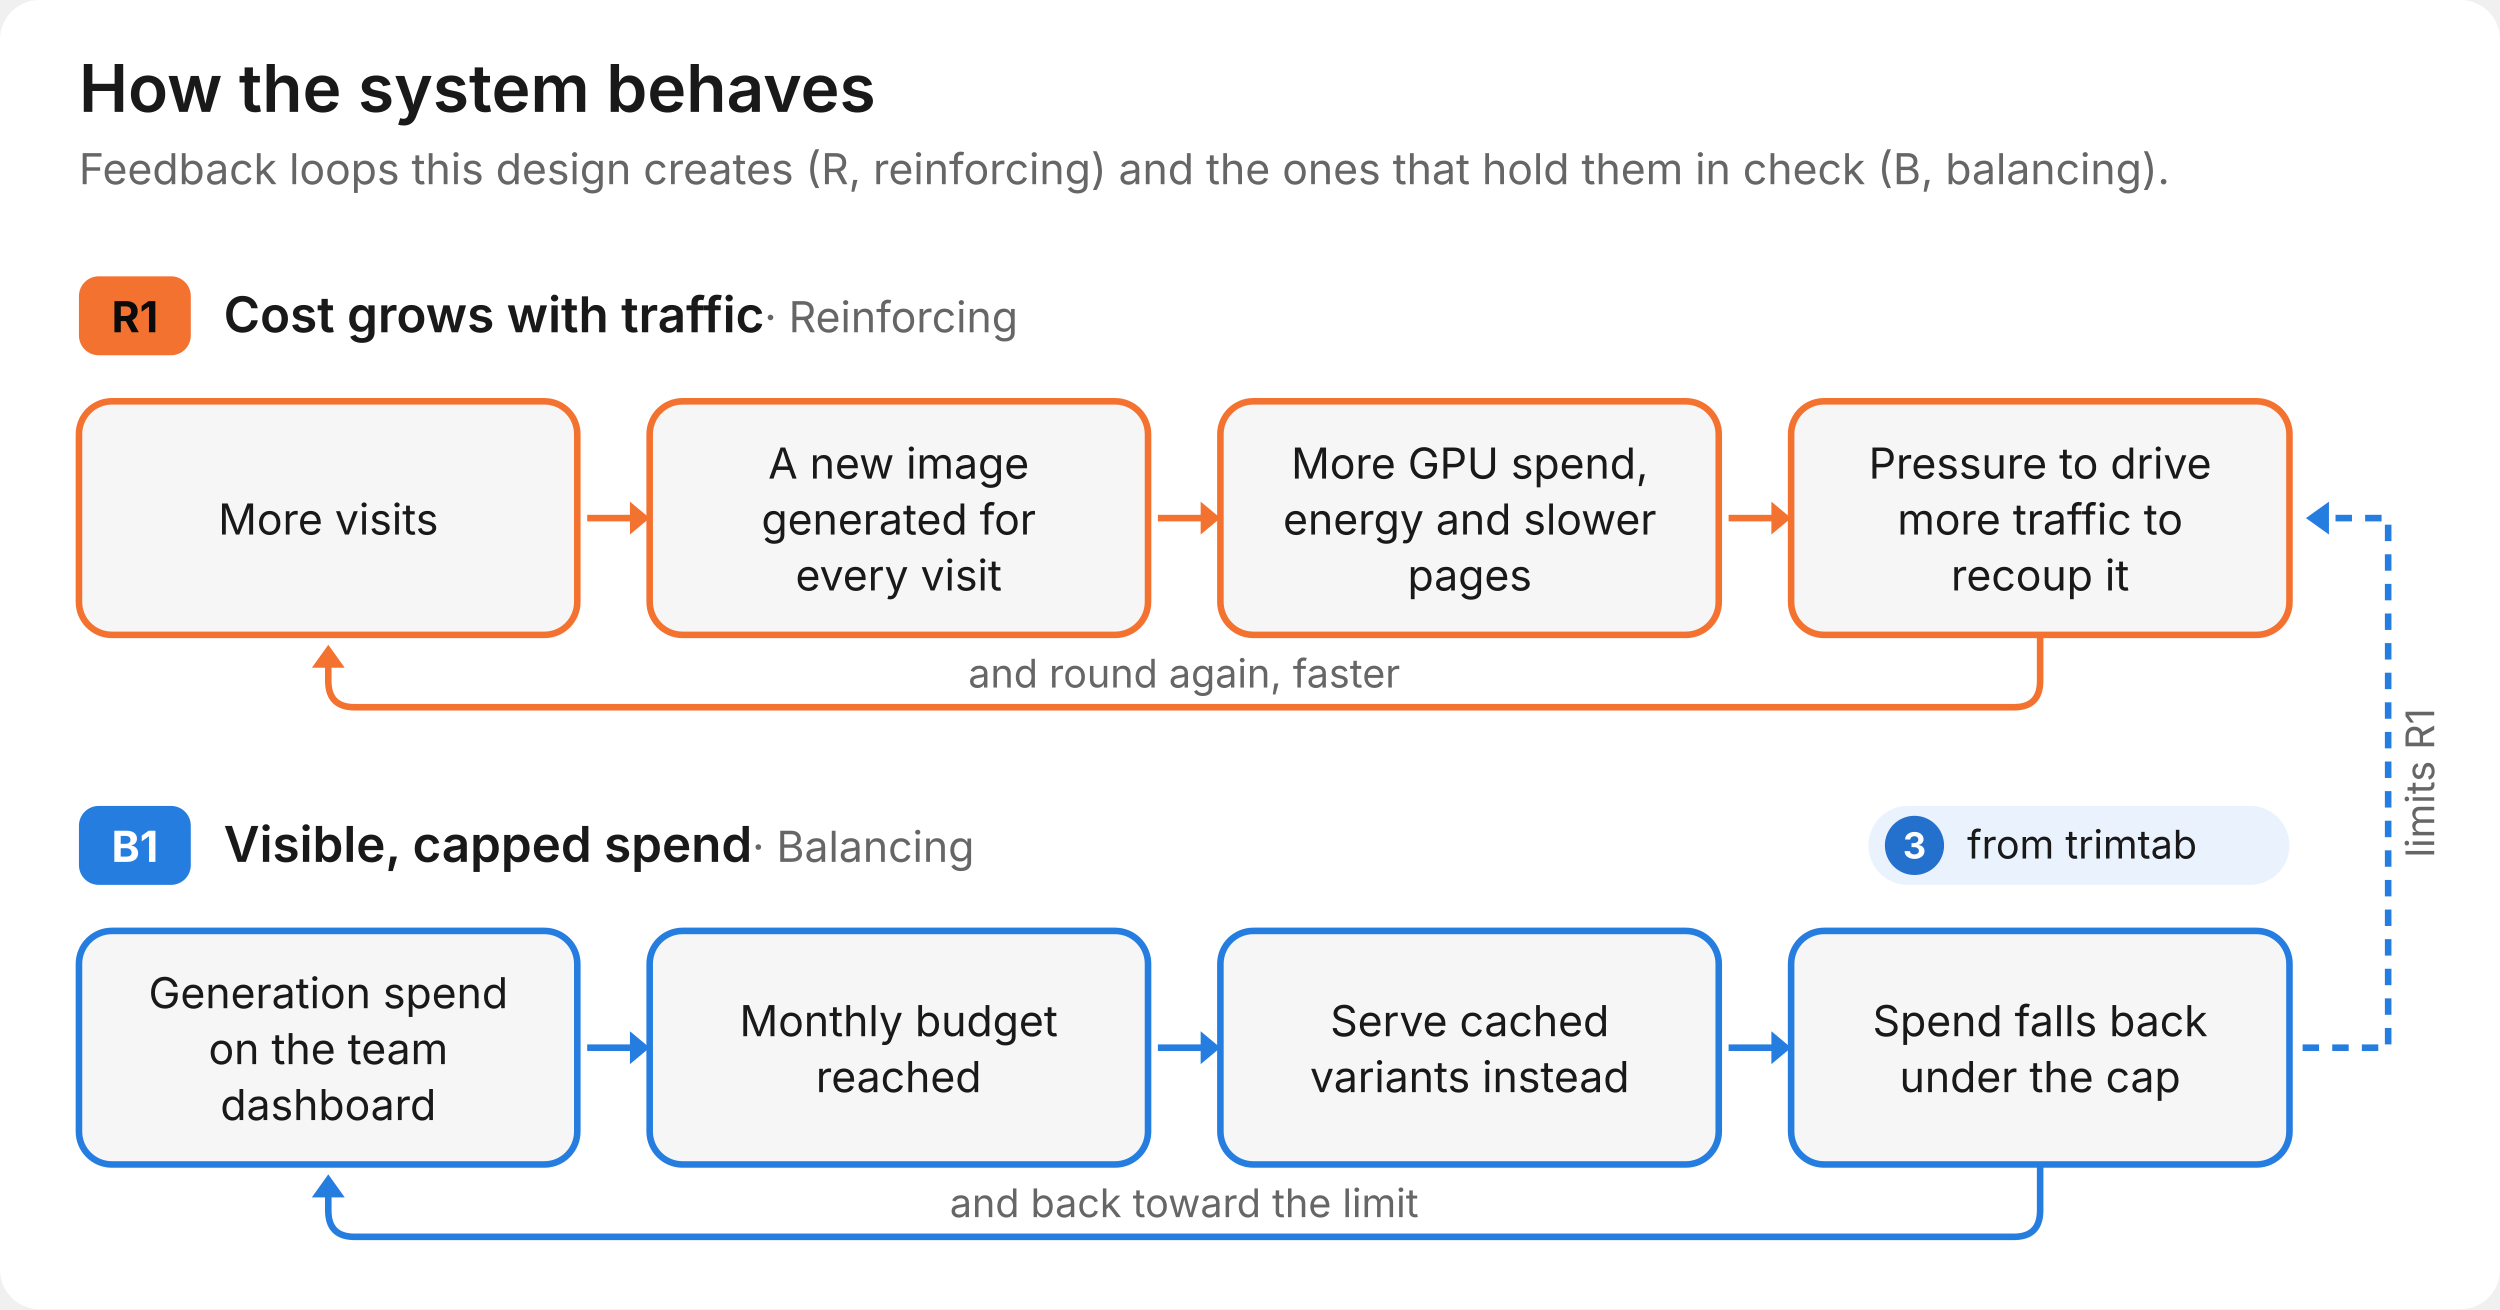
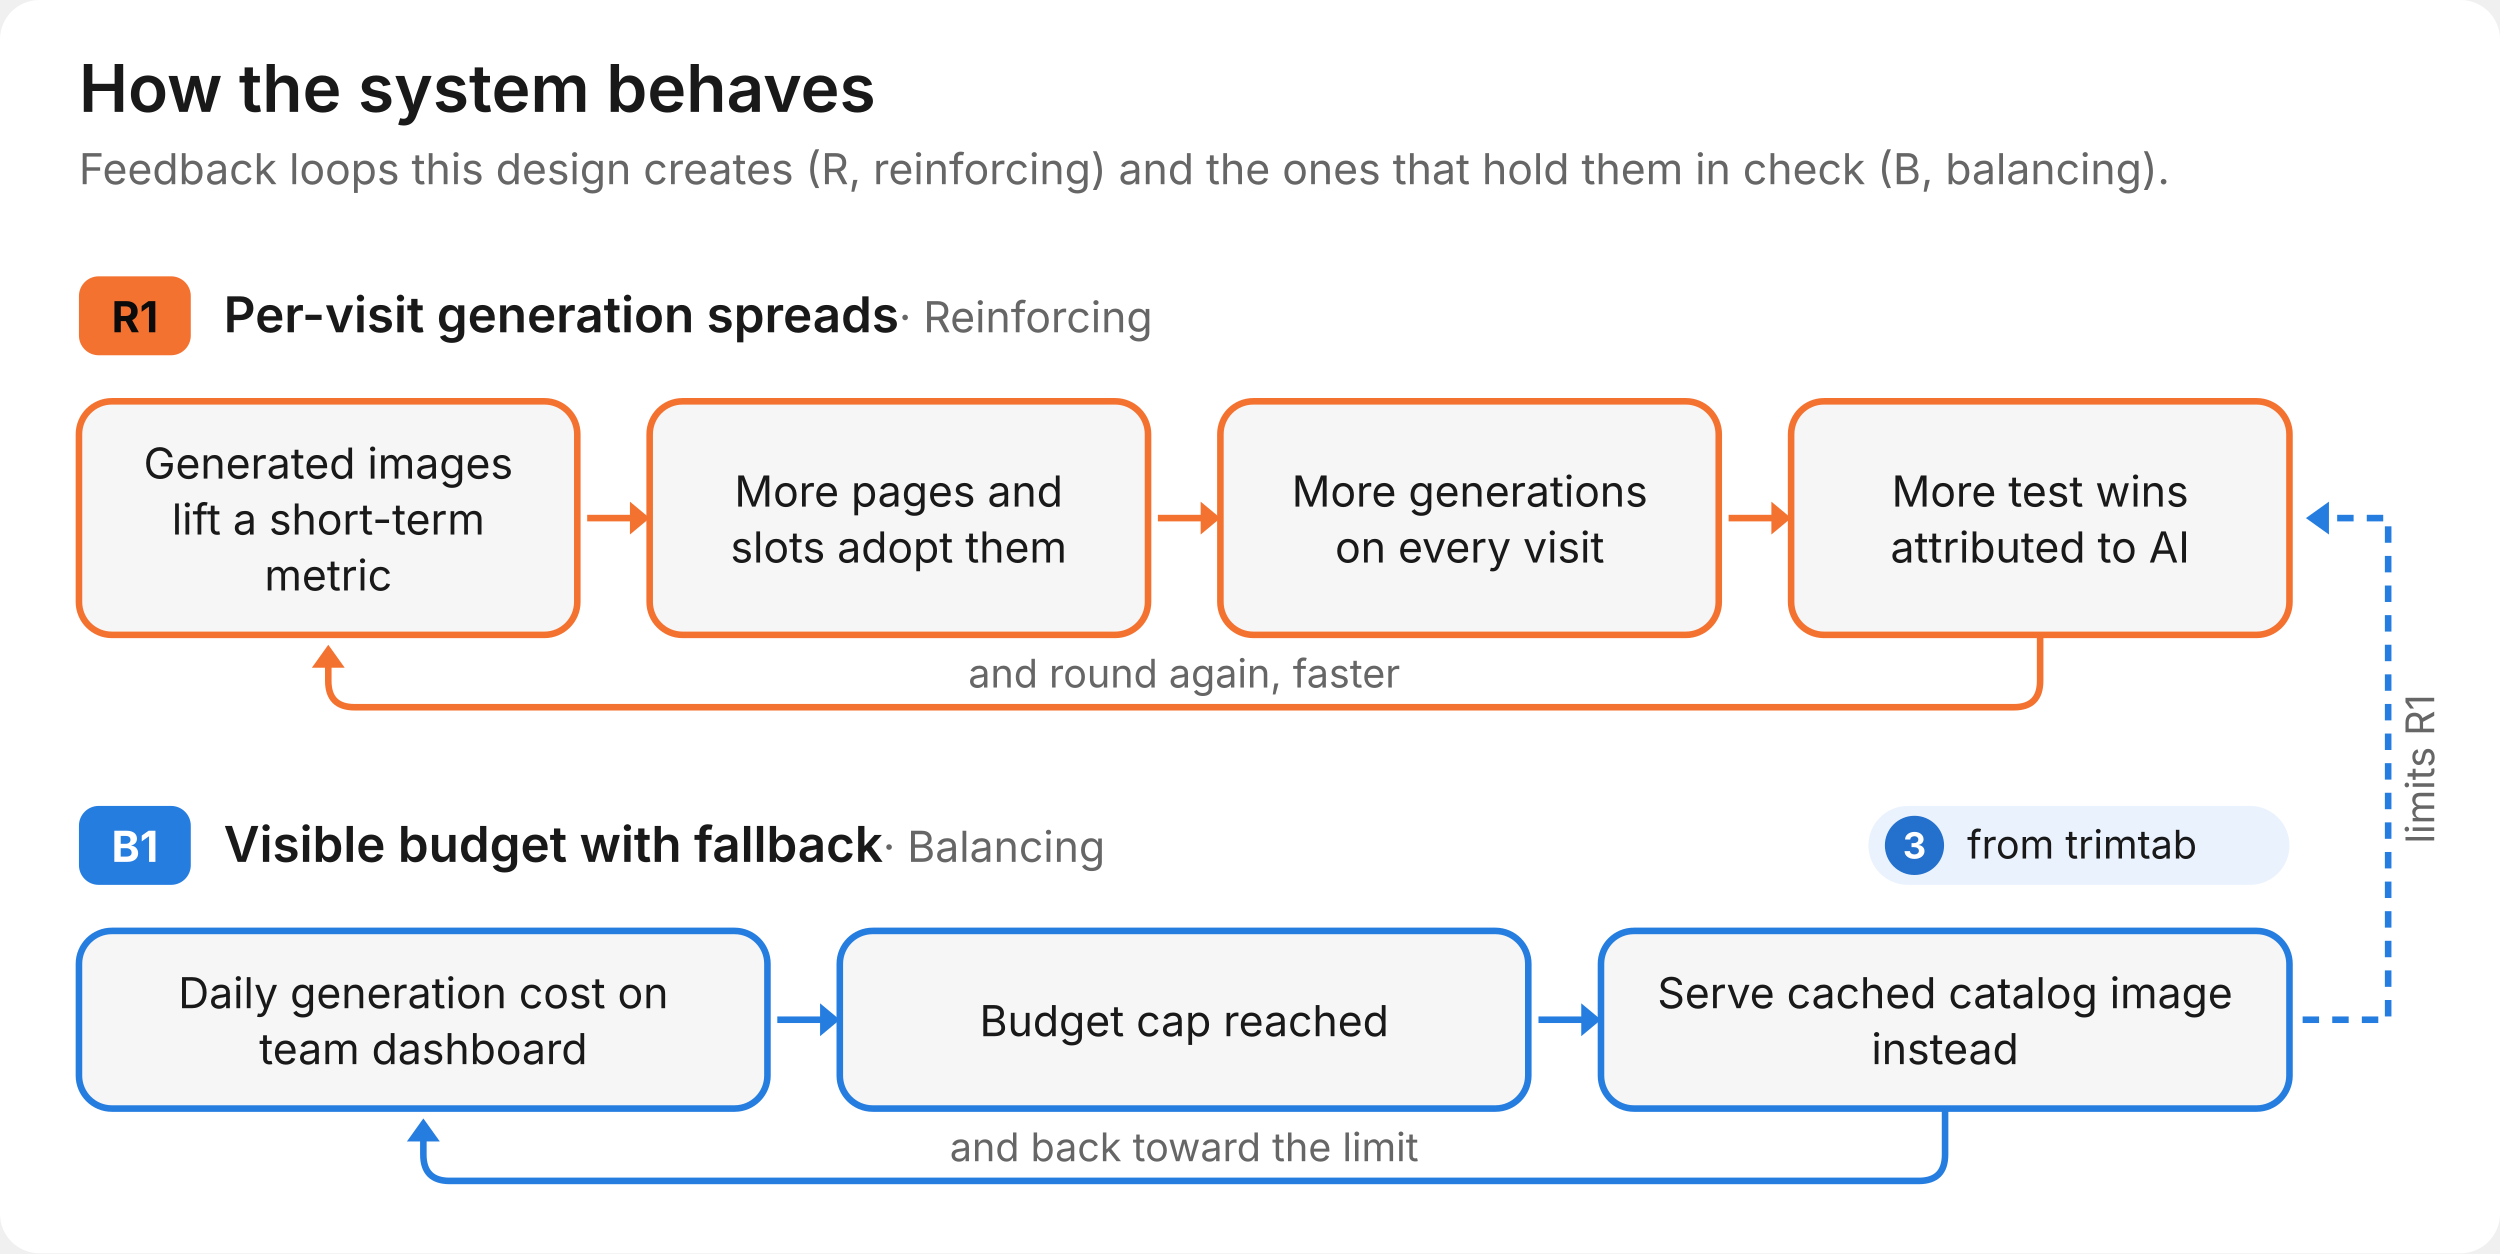
- <svg xmlns="http://www.w3.org/2000/svg" width="760" height="398" viewBox="0 0 760 398" role="img" aria-labelledby="t d" font-family="system-ui, -apple-system, 'Segoe UI', Inter, Roboto, sans-serif">
+ <svg xmlns="http://www.w3.org/2000/svg" width="760" height="381" viewBox="0 0 760 381" role="img" aria-labelledby="t d" font-family="system-ui, -apple-system, 'Segoe UI', Inter, Roboto, sans-serif">
  <style>
  .surface{fill:#ffffff} .ink{fill:#191919} .ink2{fill:#666666} .rule{stroke:#e7e7e7}
  .axis{stroke:#c2c2c2} .hit{fill:#eaf2fd} .mark{fill:#2370cd} .marktext{fill:#ffffff}
  .r-low{fill:#84b9f3} .r-medium{fill:#257de0} .r-high{fill:#0f4a96} .r-na{fill:#f1f1f1}
  .t-low{fill:#0b0b0b} .t-medium{fill:#ffffff} .t-high{fill:#ffffff} .t-na{fill:#666666}
  .lp-b{stroke:#257de0} .lp-r{stroke:#f47230} .lf-b{fill:#257de0} .lf-r{fill:#f47230} .lt-b{fill:#ffffff} .lt-r{fill:#0b0b0b}
  .box{fill:#f6f6f6} .tag{fill:#eaf2fd}
  .lowconf{fill:none;stroke-width:2;stroke-dasharray:6 5} .lc-low{stroke:#0b0b0b} .lc-medium,.lc-high{stroke:#ffffff} .lc-key{stroke:#666666}
  @media (prefers-color-scheme: dark){
    .surface{fill:#191919} .ink{fill:#efefef} .ink2{fill:#9c9c9c} .rule{stroke:#303030}
    .axis{stroke:#474747} .hit{fill:#1c2a3d} .mark{fill:#519ced} .marktext{fill:#0b0b0b}
    .r-low{fill:#1757ac} .r-medium{fill:#338ced} .r-high{fill:#9dc8f7} .r-na{fill:#262626}
    .t-low{fill:#ffffff} .t-medium{fill:#0b0b0b} .t-high{fill:#0b0b0b} .t-na{fill:#9c9c9c}
    .lp-b{stroke:#338ced} .lp-r{stroke:#e76624} .lf-b{fill:#338ced} .lf-r{fill:#e76624} .lt-b{fill:#0b0b0b} .lt-r{fill:#0b0b0b}
    .box{fill:#232323} .tag{fill:#1c2a3d}
    .lc-low{stroke:#ffffff} .lc-medium,.lc-high{stroke:#0b0b0b} .lc-key{stroke:#9c9c9c}
  }
</style>
-   <rect class="surface" width="760" height="398" rx="12" />
+   <rect class="surface" width="760" height="381" rx="12" />
  <text class="ink" x="24" y="34" font-size="20" font-weight="600">How the system behaves</text>
  <text class="ink2" x="24" y="56" font-size="13">Feedback loops this design creates (R, reinforcing) and the ones that hold them in check (B, balancing).</text>
  <rect class="lf-r" x="24" y="84" width="34" height="24" rx="6" />
  <text class="lt-r" x="41" y="101" font-size="13" font-weight="700" text-anchor="middle">R1</text>
-   <text class="ink" x="68" y="101" font-size="15" font-weight="600">Cost grows with traffic<tspan class="ink2" font-weight="400" font-size="13">  ·  Reinforcing</tspan>
+   <text class="ink" x="68" y="101" font-size="15" font-weight="600">Per-visit generation spreads<tspan class="ink2" font-weight="400" font-size="13">  ·  Reinforcing</tspan>
  </text>
  <rect class="box lp-r" x="24.0" y="122" width="151.5" height="71" rx="10" stroke-width="2" />
-   <text class="ink" x="99.8" y="162.5" font-size="13" text-anchor="middle">More visits</text>
+   <text class="ink" x="99.8" y="145.5" font-size="13" text-anchor="middle">Generated images</text>
+   <text class="ink" x="99.8" y="162.5" font-size="13" text-anchor="middle">lift a short-term</text>
+   <text class="ink" x="99.8" y="179.5" font-size="13" text-anchor="middle">metric</text>
  <path class="lp-r" d="M178.5 157.5 H192.5" stroke-width="2" fill="none" />
  <path class="lf-r" d="M191.5 152.5 L197.5 157.5 L191.5 162.5 Z" />
  <rect class="box lp-r" x="197.5" y="122" width="151.5" height="71" rx="10" stroke-width="2" />
-   <text class="ink" x="273.2" y="145.5" font-size="13" text-anchor="middle">A new image</text>
-   <text class="ink" x="273.2" y="162.5" font-size="13" text-anchor="middle">generated for</text>
-   <text class="ink" x="273.2" y="179.5" font-size="13" text-anchor="middle">every visit</text>
+   <text class="ink" x="273.2" y="154.0" font-size="13" text-anchor="middle">More pages and</text>
+   <text class="ink" x="273.2" y="171.0" font-size="13" text-anchor="middle">slots adopt them</text>
  <path class="lp-r" d="M352.0 157.5 H366.0" stroke-width="2" fill="none" />
  <path class="lf-r" d="M365.0 152.5 L371.0 157.5 L365.0 162.5 Z" />
  <rect class="box lp-r" x="371.0" y="122" width="151.5" height="71" rx="10" stroke-width="2" />
-   <text class="ink" x="446.8" y="145.5" font-size="13" text-anchor="middle">More GPU spend,</text>
-   <text class="ink" x="446.8" y="162.5" font-size="13" text-anchor="middle">energy and slower</text>
-   <text class="ink" x="446.8" y="179.5" font-size="13" text-anchor="middle">pages</text>
+   <text class="ink" x="446.8" y="154.0" font-size="13" text-anchor="middle">More generations</text>
+   <text class="ink" x="446.8" y="171.0" font-size="13" text-anchor="middle">on every visit</text>
  <path class="lp-r" d="M525.5 157.5 H539.5" stroke-width="2" fill="none" />
  <path class="lf-r" d="M538.5 152.5 L544.5 157.5 L538.5 162.5 Z" />
  <rect class="box lp-r" x="544.5" y="122" width="151.5" height="71" rx="10" stroke-width="2" />
-   <text class="ink" x="620.2" y="145.5" font-size="13" text-anchor="middle">Pressure to drive</text>
-   <text class="ink" x="620.2" y="162.5" font-size="13" text-anchor="middle">more traffic to</text>
-   <text class="ink" x="620.2" y="179.5" font-size="13" text-anchor="middle">recoup it</text>
+   <text class="ink" x="620.2" y="154.0" font-size="13" text-anchor="middle">More test wins</text>
+   <text class="ink" x="620.2" y="171.0" font-size="13" text-anchor="middle">attributed to AI</text>
  <path class="lp-r" d="M620.2 193 V207 Q620.2 215 612.2 215 H107.8 Q99.8 215 99.8 207 V202" stroke-width="2" fill="none" />
  <path class="lf-r" d="M94.8 203 L99.8 196 L104.8 203 Z" />
  <text class="ink2" x="360.0" y="209" font-size="12" text-anchor="middle">and round again, faster</text>
  <rect class="lf-b" x="24" y="245" width="34" height="24" rx="6" />
  <text class="lt-b" x="41" y="262" font-size="13" font-weight="700" text-anchor="middle">B1</text>
-   <text class="ink" x="68" y="262" font-size="15" font-weight="600">Visible, capped spend<tspan class="ink2" font-weight="400" font-size="13">  ·  Balancing</tspan>
+   <text class="ink" x="68" y="262" font-size="15" font-weight="600">Visible budget with fallback<tspan class="ink2" font-weight="400" font-size="13">  ·  Balancing</tspan>
  </text>
  <rect class="tag" x="568" y="245" width="128" height="24" rx="12" />
  <circle class="mark" cx="582" cy="257" r="9" />
  <text class="marktext" x="582" y="261" font-size="11" font-weight="700" text-anchor="middle">3</text>
  <text class="ink" x="598" y="261" font-size="12">from trimtab</text>
-   <rect class="box lp-b" x="24.0" y="283" width="151.5" height="71" rx="10" stroke-width="2" />
-   <text class="ink" x="99.8" y="306.5" font-size="13" text-anchor="middle">Generation spend</text>
-   <text class="ink" x="99.8" y="323.5" font-size="13" text-anchor="middle">on the team</text>
-   <text class="ink" x="99.8" y="340.5" font-size="13" text-anchor="middle">dashboard</text>
-   <path class="lp-b" d="M178.5 318.5 H192.5" stroke-width="2" fill="none" />
-   <path class="lf-b" d="M191.5 313.5 L197.5 318.5 L191.5 323.5 Z" />
-   <rect class="box lp-b" x="197.5" y="283" width="151.5" height="71" rx="10" stroke-width="2" />
-   <text class="ink" x="273.2" y="315.0" font-size="13" text-anchor="middle">Monthly budget</text>
-   <text class="ink" x="273.2" y="332.0" font-size="13" text-anchor="middle">reached</text>
-   <path class="lp-b" d="M352.0 318.5 H366.0" stroke-width="2" fill="none" />
-   <path class="lf-b" d="M365.0 313.5 L371.0 318.5 L365.0 323.5 Z" />
-   <rect class="box lp-b" x="371.0" y="283" width="151.5" height="71" rx="10" stroke-width="2" />
-   <text class="ink" x="446.8" y="315.0" font-size="13" text-anchor="middle">Serve cached</text>
-   <text class="ink" x="446.8" y="332.0" font-size="13" text-anchor="middle">variants instead</text>
-   <path class="lp-b" d="M525.5 318.5 H539.5" stroke-width="2" fill="none" />
-   <path class="lf-b" d="M538.5 313.5 L544.5 318.5 L538.5 323.5 Z" />
-   <rect class="box lp-b" x="544.5" y="283" width="151.5" height="71" rx="10" stroke-width="2" />
-   <text class="ink" x="620.2" y="315.0" font-size="13" text-anchor="middle">Spend falls back</text>
-   <text class="ink" x="620.2" y="332.0" font-size="13" text-anchor="middle">under the cap</text>
-   <path class="lp-b" d="M620.2 354 V368 Q620.2 376 612.2 376 H107.8 Q99.8 376 99.8 368 V363" stroke-width="2" fill="none" />
-   <path class="lf-b" d="M94.8 364 L99.8 357 L104.8 364 Z" />
-   <text class="ink2" x="360.0" y="370" font-size="12" text-anchor="middle">and back toward the limit</text>
-   <path class="lp-b" d="M700 318.5 H726 V157.5 H706" stroke-width="2" fill="none" stroke-dasharray="5 4" />
+   <rect class="box lp-b" x="24.0" y="283" width="209.3" height="54" rx="10" stroke-width="2" />
+   <text class="ink" x="128.7" y="306.5" font-size="13" text-anchor="middle">Daily generation cost on</text>
+   <text class="ink" x="128.7" y="323.5" font-size="13" text-anchor="middle">team dashboard</text>
+   <path class="lp-b" d="M236.3 310.0 H250.3" stroke-width="2" fill="none" />
+   <path class="lf-b" d="M249.3 305.0 L255.3 310.0 L249.3 315.0 Z" />
+   <rect class="box lp-b" x="255.3" y="283" width="209.3" height="54" rx="10" stroke-width="2" />
+   <text class="ink" x="360.0" y="315.0" font-size="13" text-anchor="middle">Budget cap reached</text>
+   <path class="lp-b" d="M467.7 310.0 H481.7" stroke-width="2" fill="none" />
+   <path class="lf-b" d="M480.7 305.0 L486.7 310.0 L480.7 315.0 Z" />
+   <rect class="box lp-b" x="486.7" y="283" width="209.3" height="54" rx="10" stroke-width="2" />
+   <text class="ink" x="591.3" y="306.5" font-size="13" text-anchor="middle">Serve cached catalog image</text>
+   <text class="ink" x="591.3" y="323.5" font-size="13" text-anchor="middle">instead</text>
+   <path class="lp-b" d="M591.3 337 V351 Q591.3 359 583.3 359 H136.7 Q128.7 359 128.7 351 V346" stroke-width="2" fill="none" />
+   <path class="lf-b" d="M123.7 347 L128.7 340 L133.7 347 Z" />
+   <text class="ink2" x="360.0" y="353" font-size="12" text-anchor="middle">and back toward the limit</text>
+   <path class="lp-b" d="M700 310.0 H726 V157.5 H706" stroke-width="2" fill="none" stroke-dasharray="5 4" />
  <path class="lf-b" d="M708 152.5 L701 157.5 L708 162.5 Z" />
-   <text class="ink2" font-size="12" transform="translate(740 238.0) rotate(-90)" text-anchor="middle">limits R1</text>
+   <text class="ink2" font-size="12" transform="translate(740 233.75) rotate(-90)" text-anchor="middle">limits R1</text>
</svg>
